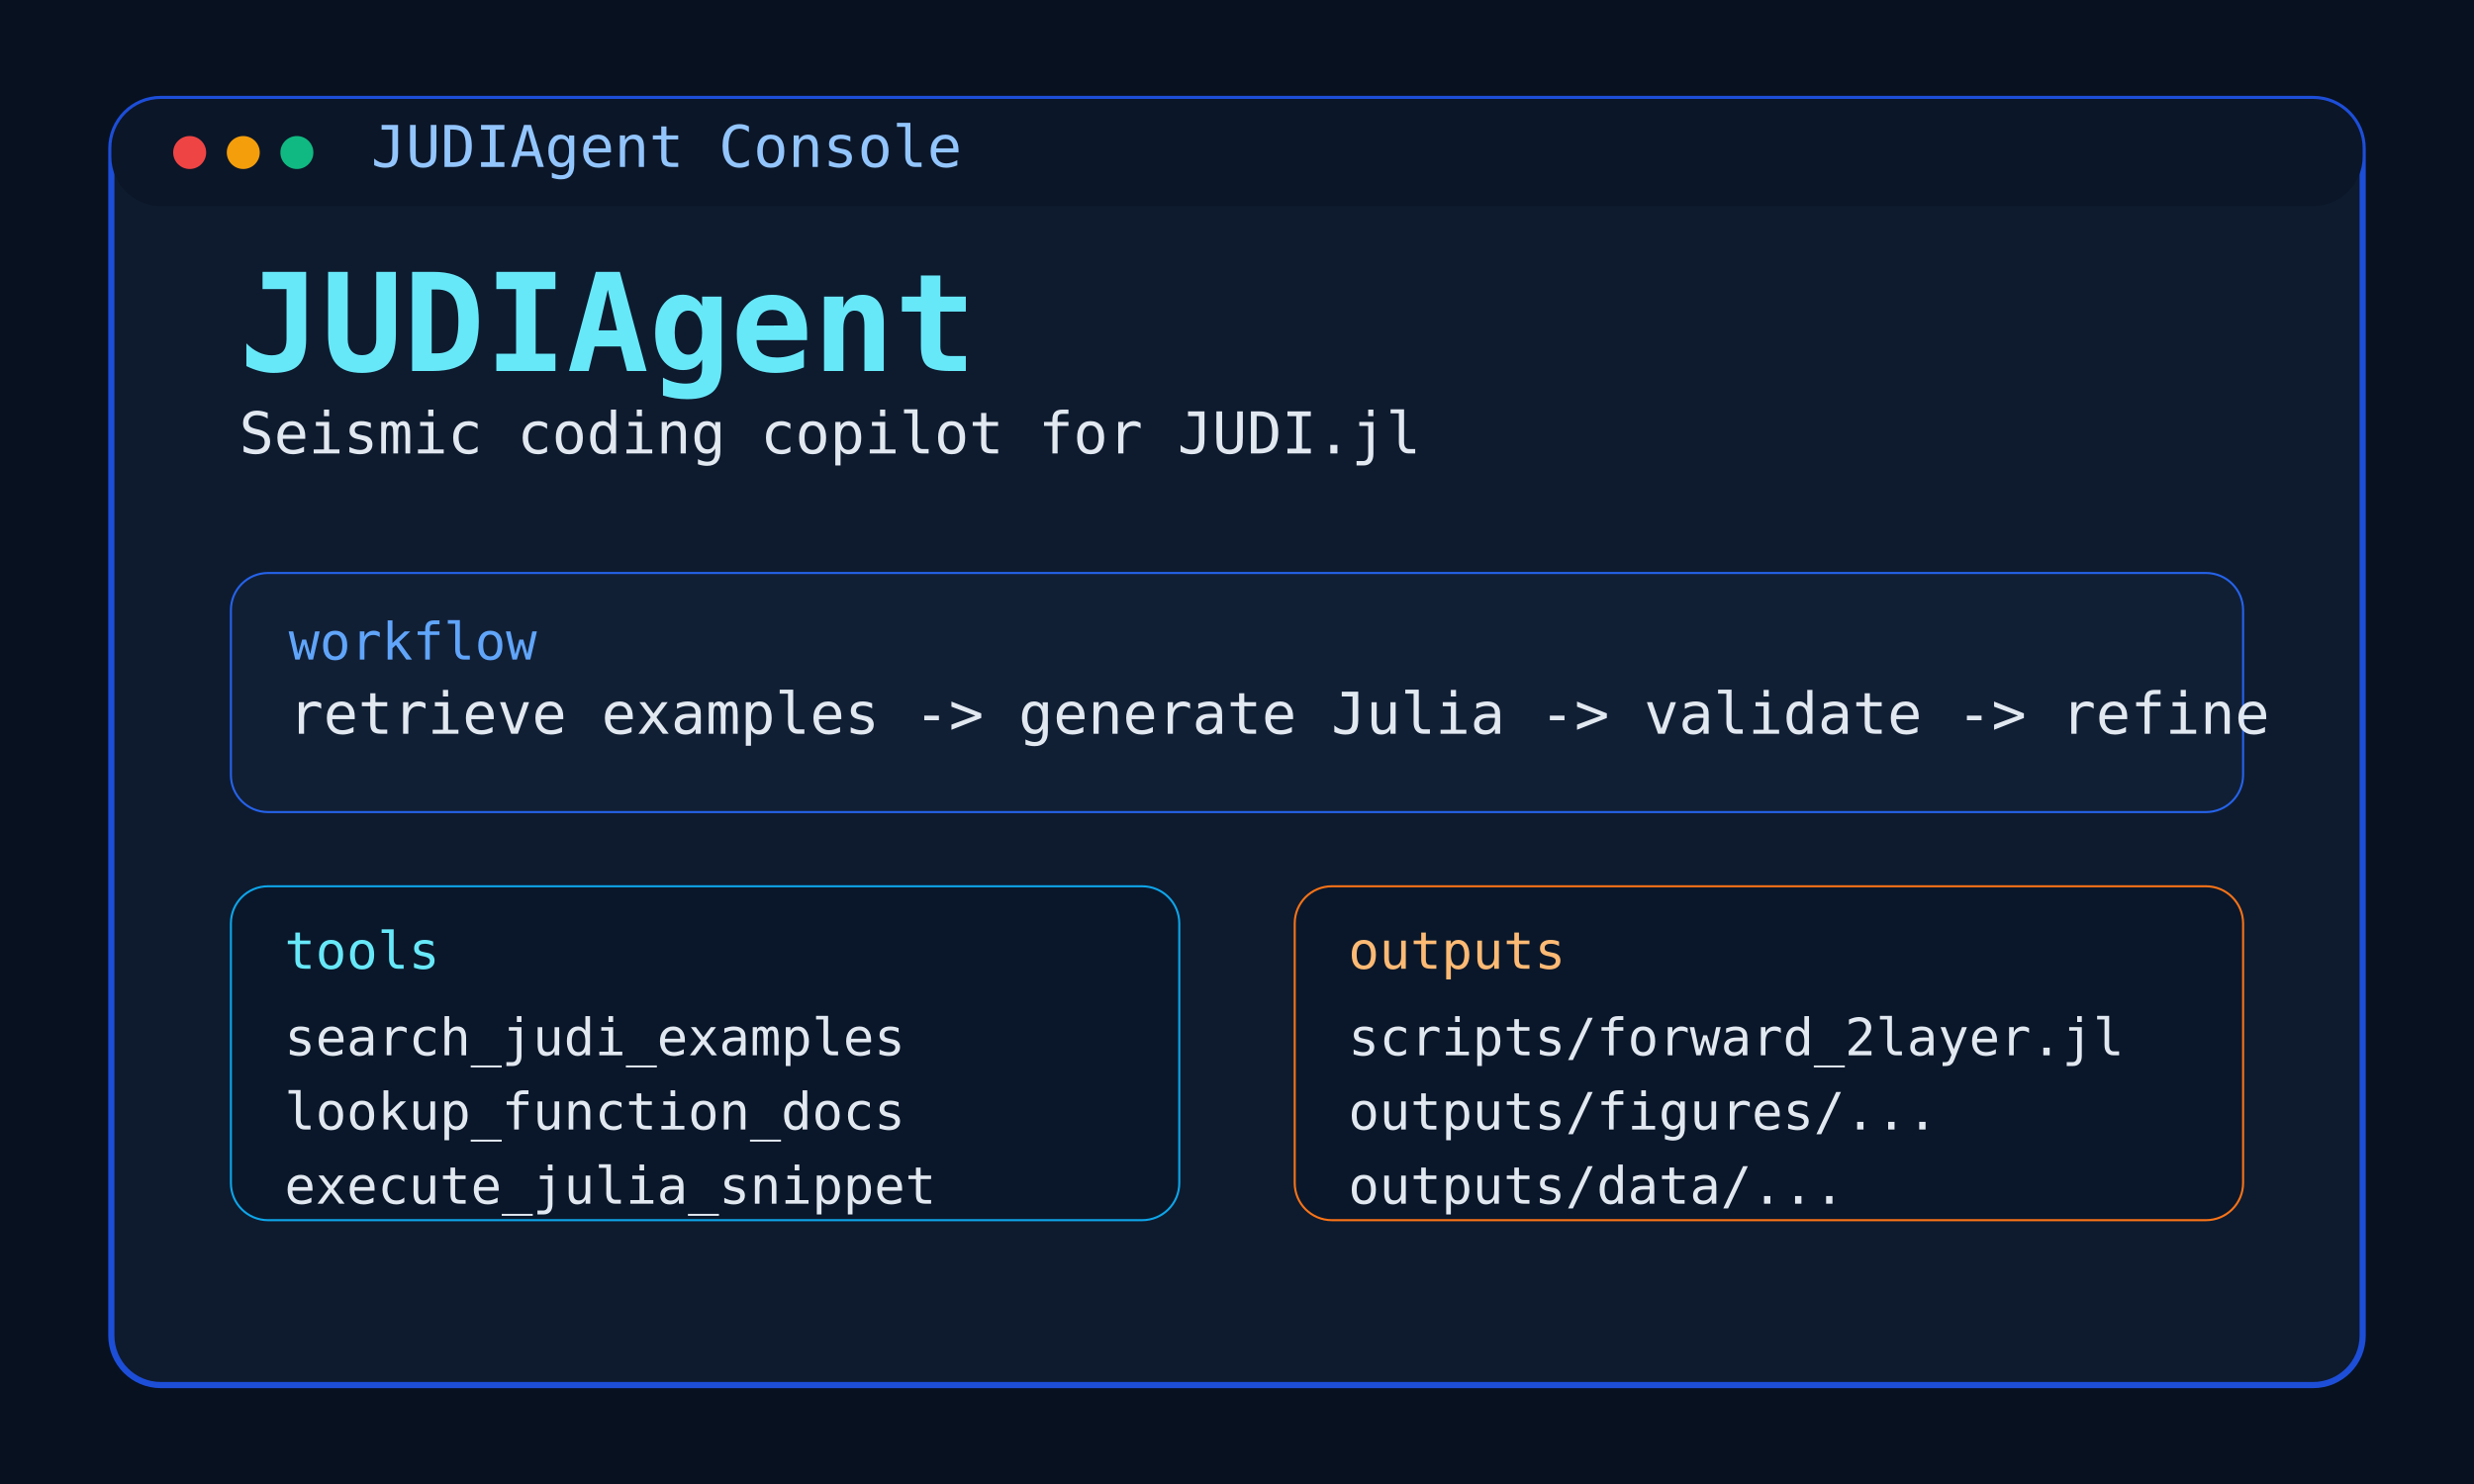
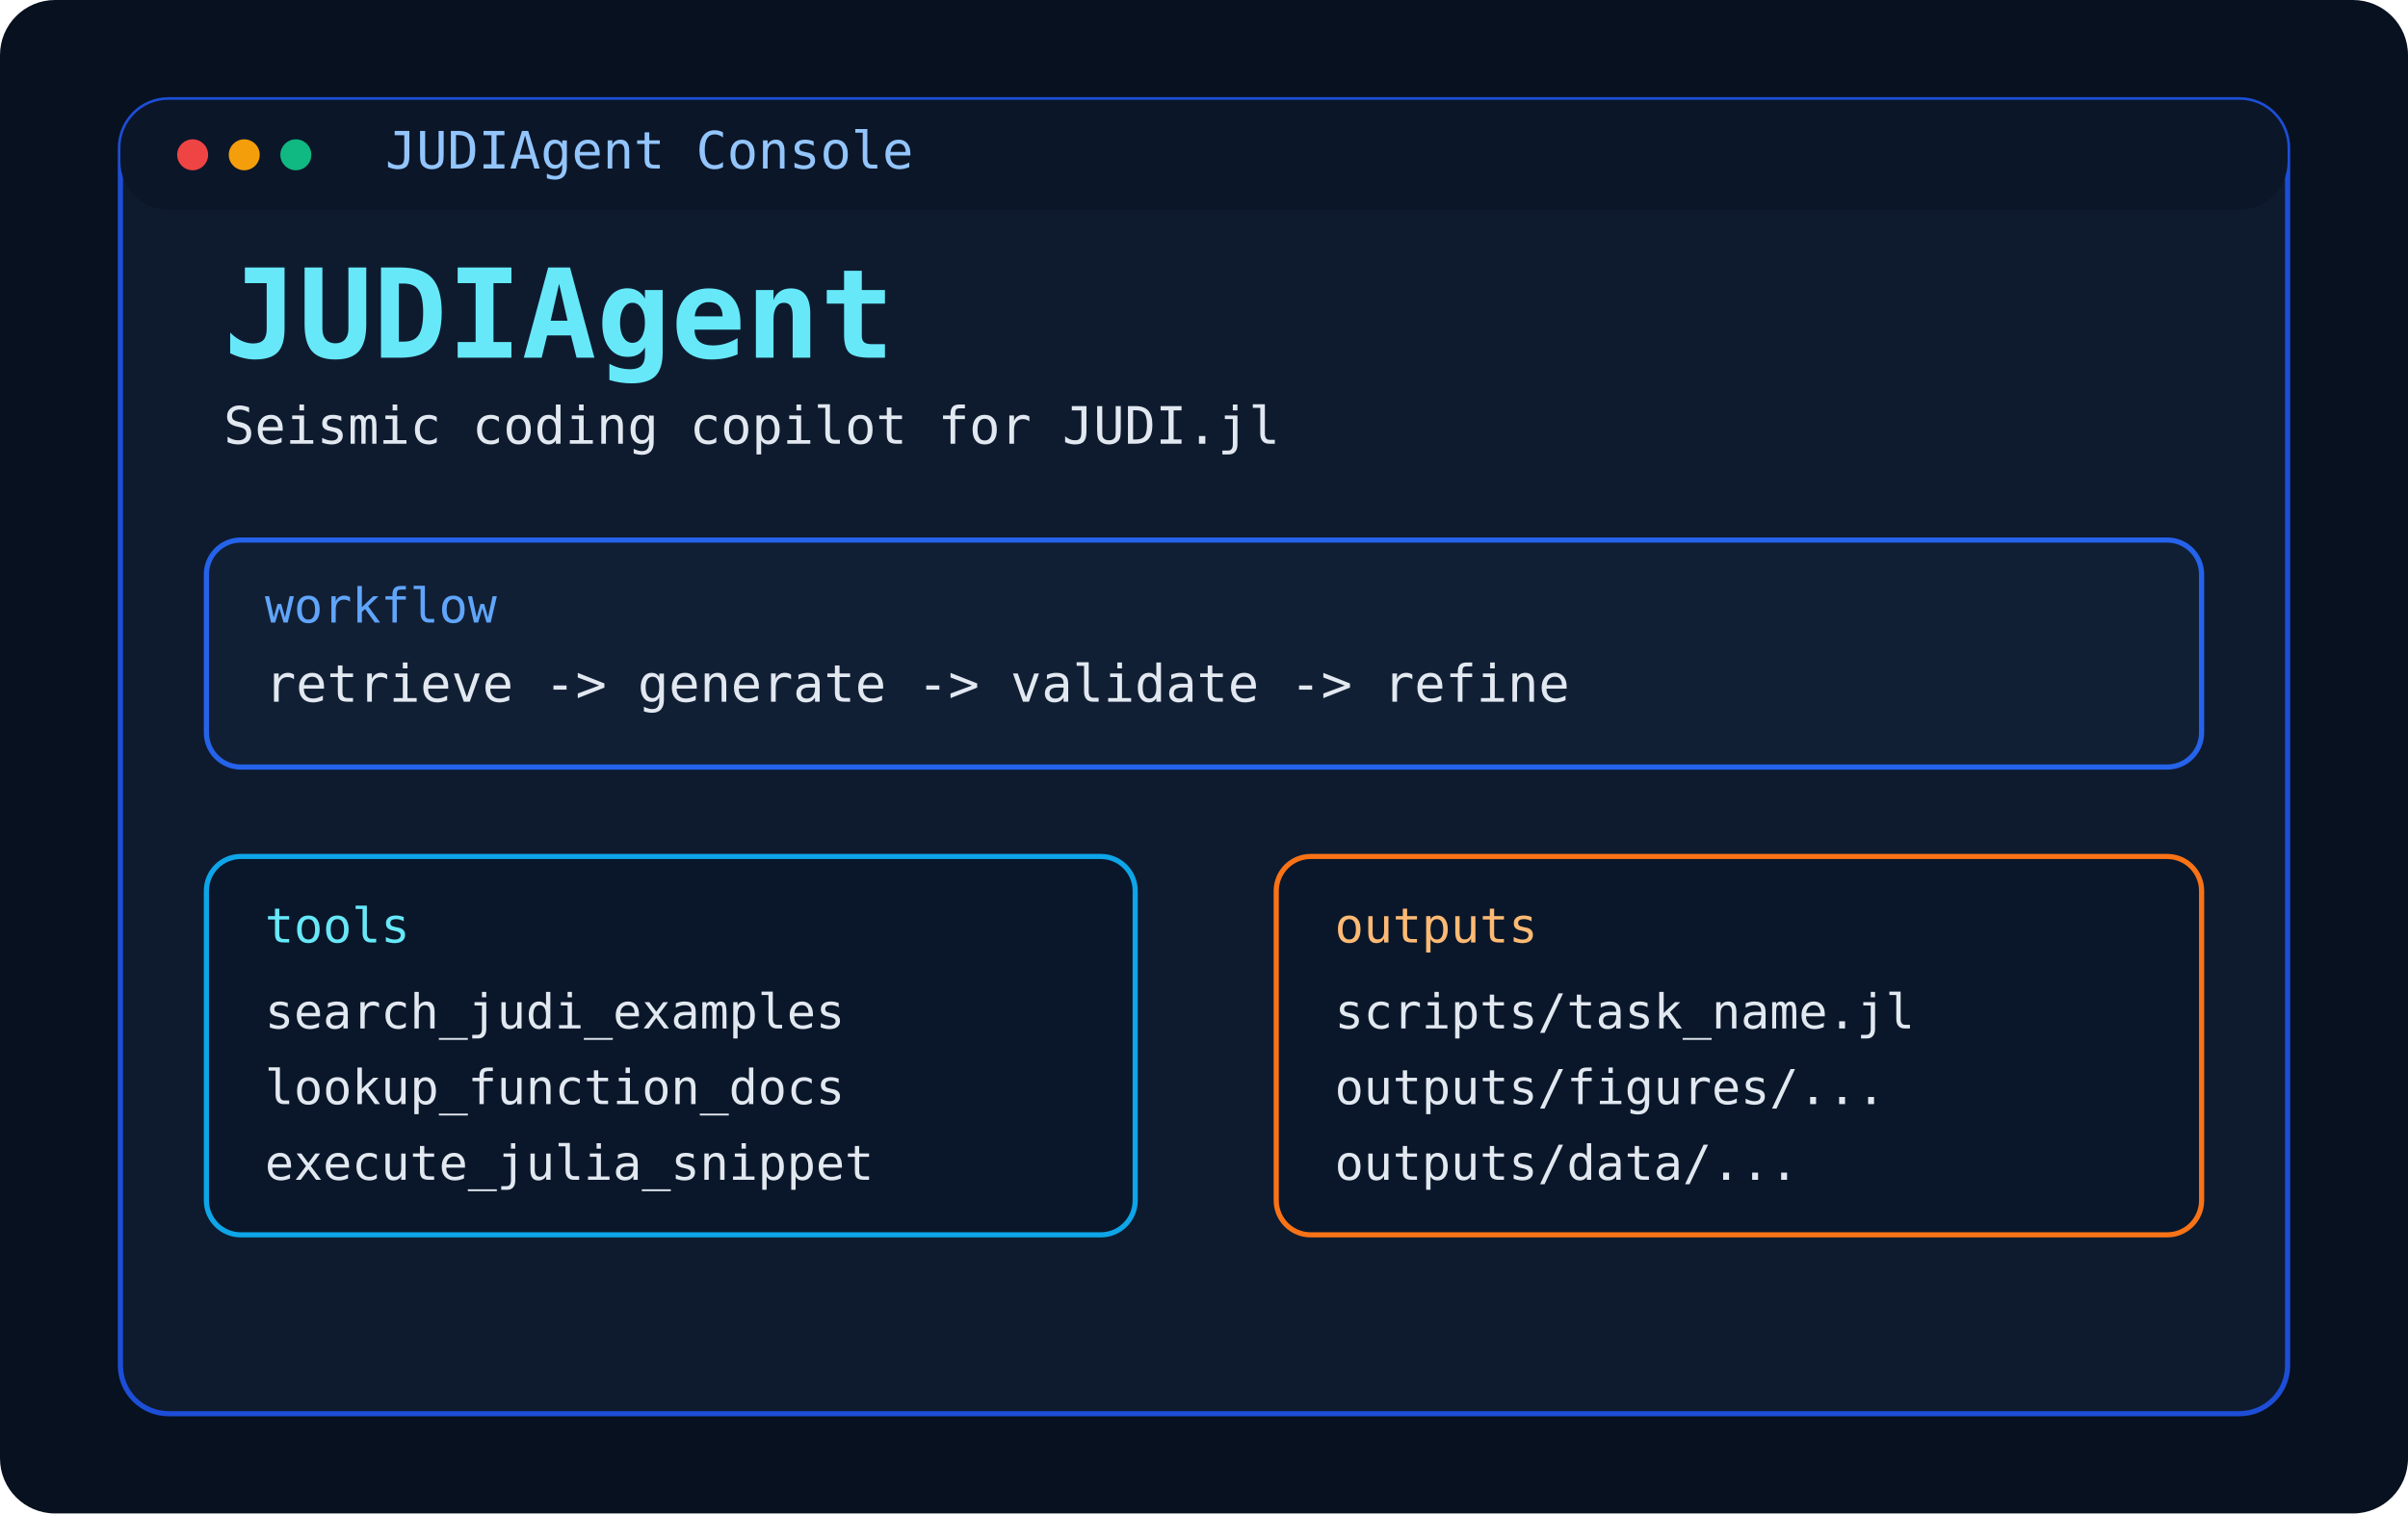
- <svg xmlns="http://www.w3.org/2000/svg" width="1200" height="720" viewBox="0 0 1200 720" fill="none">
-   <rect width="1200" height="720" fill="#08111F" />
-   <rect x="54" y="48" width="1092" height="624" rx="24" fill="#0E1B2F" stroke="#1D4ED8" stroke-width="3" />
-   <rect x="54" y="48" width="1092" height="52" rx="24" fill="#0B1628" />
-   <circle cx="92" cy="74" r="8" fill="#EF4444" />
-   <circle cx="118" cy="74" r="8" fill="#F59E0B" />
-   <circle cx="144" cy="74" r="8" fill="#10B981" />
-   <text x="180" y="81" fill="#93C5FD" font-family="monospace" font-size="28">JUDIAgent Console</text>
-   <text x="116" y="180" fill="#67E8F9" font-family="monospace" font-size="66" font-weight="700">JUDIAgent</text>
-   <text x="116" y="220" fill="#E2E8F0" font-family="monospace" font-size="28">Seismic coding copilot for JUDI.jl</text>
-   <rect x="112" y="278" width="976" height="116" rx="18" fill="#111F35" stroke="#2563EB" />
-   <text x="140" y="320" fill="#60A5FA" font-family="monospace" font-size="25">workflow</text>
-   <text x="140" y="356" fill="#E2E8F0" font-family="monospace" font-size="28">retrieve examples  -&gt; generate Julia  -&gt; validate  -&gt; refine</text>
-   <rect x="112" y="430" width="460" height="162" rx="18" fill="#0A172A" stroke="#0EA5E9" />
-   <text x="138" y="470" fill="#67E8F9" font-family="monospace" font-size="25">tools</text>
-   <text x="138" y="512" fill="#E2E8F0" font-family="monospace" font-size="25">search_judi_examples</text>
-   <text x="138" y="548" fill="#E2E8F0" font-family="monospace" font-size="25">lookup_function_docs</text>
-   <text x="138" y="584" fill="#E2E8F0" font-family="monospace" font-size="25">execute_julia_snippet</text>
-   <rect x="628" y="430" width="460" height="162" rx="18" fill="#0A172A" stroke="#F97316" />
-   <text x="654" y="470" fill="#FDBA74" font-family="monospace" font-size="25">outputs</text>
-   <text x="654" y="512" fill="#E2E8F0" font-family="monospace" font-size="25">scripts/forward_2layer.jl</text>
-   <text x="654" y="548" fill="#E2E8F0" font-family="monospace" font-size="25">outputs/figures/...</text>
-   <text x="654" y="584" fill="#E2E8F0" font-family="monospace" font-size="25">outputs/data/...</text>
+ <svg xmlns="http://www.w3.org/2000/svg" width="1400" height="880" viewBox="0 0 1400 880" fill="none">
+   <rect width="1400" height="880" rx="32" fill="#08111F" />
+   <rect x="70" y="58" width="1260" height="764" rx="28" fill="#0E1B2F" stroke="#1D4ED8" stroke-width="3" />
+   <rect x="70" y="58" width="1260" height="64" rx="28" fill="#0B1628" />
+   <circle cx="112" cy="90" r="9" fill="#EF4444" />
+   <circle cx="142" cy="90" r="9" fill="#F59E0B" />
+   <circle cx="172" cy="90" r="9" fill="#10B981" />
+   <text x="224" y="98" fill="#93C5FD" font-family="monospace" font-size="30">JUDIAgent Console</text>
+   <text x="130" y="208" fill="#67E8F9" font-family="monospace" font-size="72" font-weight="700">JUDIAgent</text>
+   <text x="130" y="258" fill="#E2E8F0" font-family="monospace" font-size="30">Seismic coding copilot for JUDI.jl</text>
+   <rect x="120" y="314" width="1160" height="132" rx="20" fill="#111F35" stroke="#2563EB" stroke-width="3" />
+   <text x="154" y="362" fill="#60A5FA" font-family="monospace" font-size="28">workflow</text>
+   <text x="154" y="408" fill="#E2E8F0" font-family="monospace" font-size="30">retrieve -&gt; generate -&gt; validate -&gt; refine</text>
+   <rect x="120" y="498" width="540" height="220" rx="20" fill="#0A172A" stroke="#0EA5E9" stroke-width="3" />
+   <text x="154" y="548" fill="#67E8F9" font-family="monospace" font-size="28">tools</text>
+   <text x="154" y="598" fill="#E2E8F0" font-family="monospace" font-size="28">search_judi_examples</text>
+   <text x="154" y="642" fill="#E2E8F0" font-family="monospace" font-size="28">lookup_function_docs</text>
+   <text x="154" y="686" fill="#E2E8F0" font-family="monospace" font-size="28">execute_julia_snippet</text>
+   <rect x="742" y="498" width="538" height="220" rx="20" fill="#0A172A" stroke="#F97316" stroke-width="3" />
+   <text x="776" y="548" fill="#FDBA74" font-family="monospace" font-size="28">outputs</text>
+   <text x="776" y="598" fill="#E2E8F0" font-family="monospace" font-size="28">scripts/task_name.jl</text>
+   <text x="776" y="642" fill="#E2E8F0" font-family="monospace" font-size="28">outputs/figures/...</text>
+   <text x="776" y="686" fill="#E2E8F0" font-family="monospace" font-size="28">outputs/data/...</text>
</svg>
